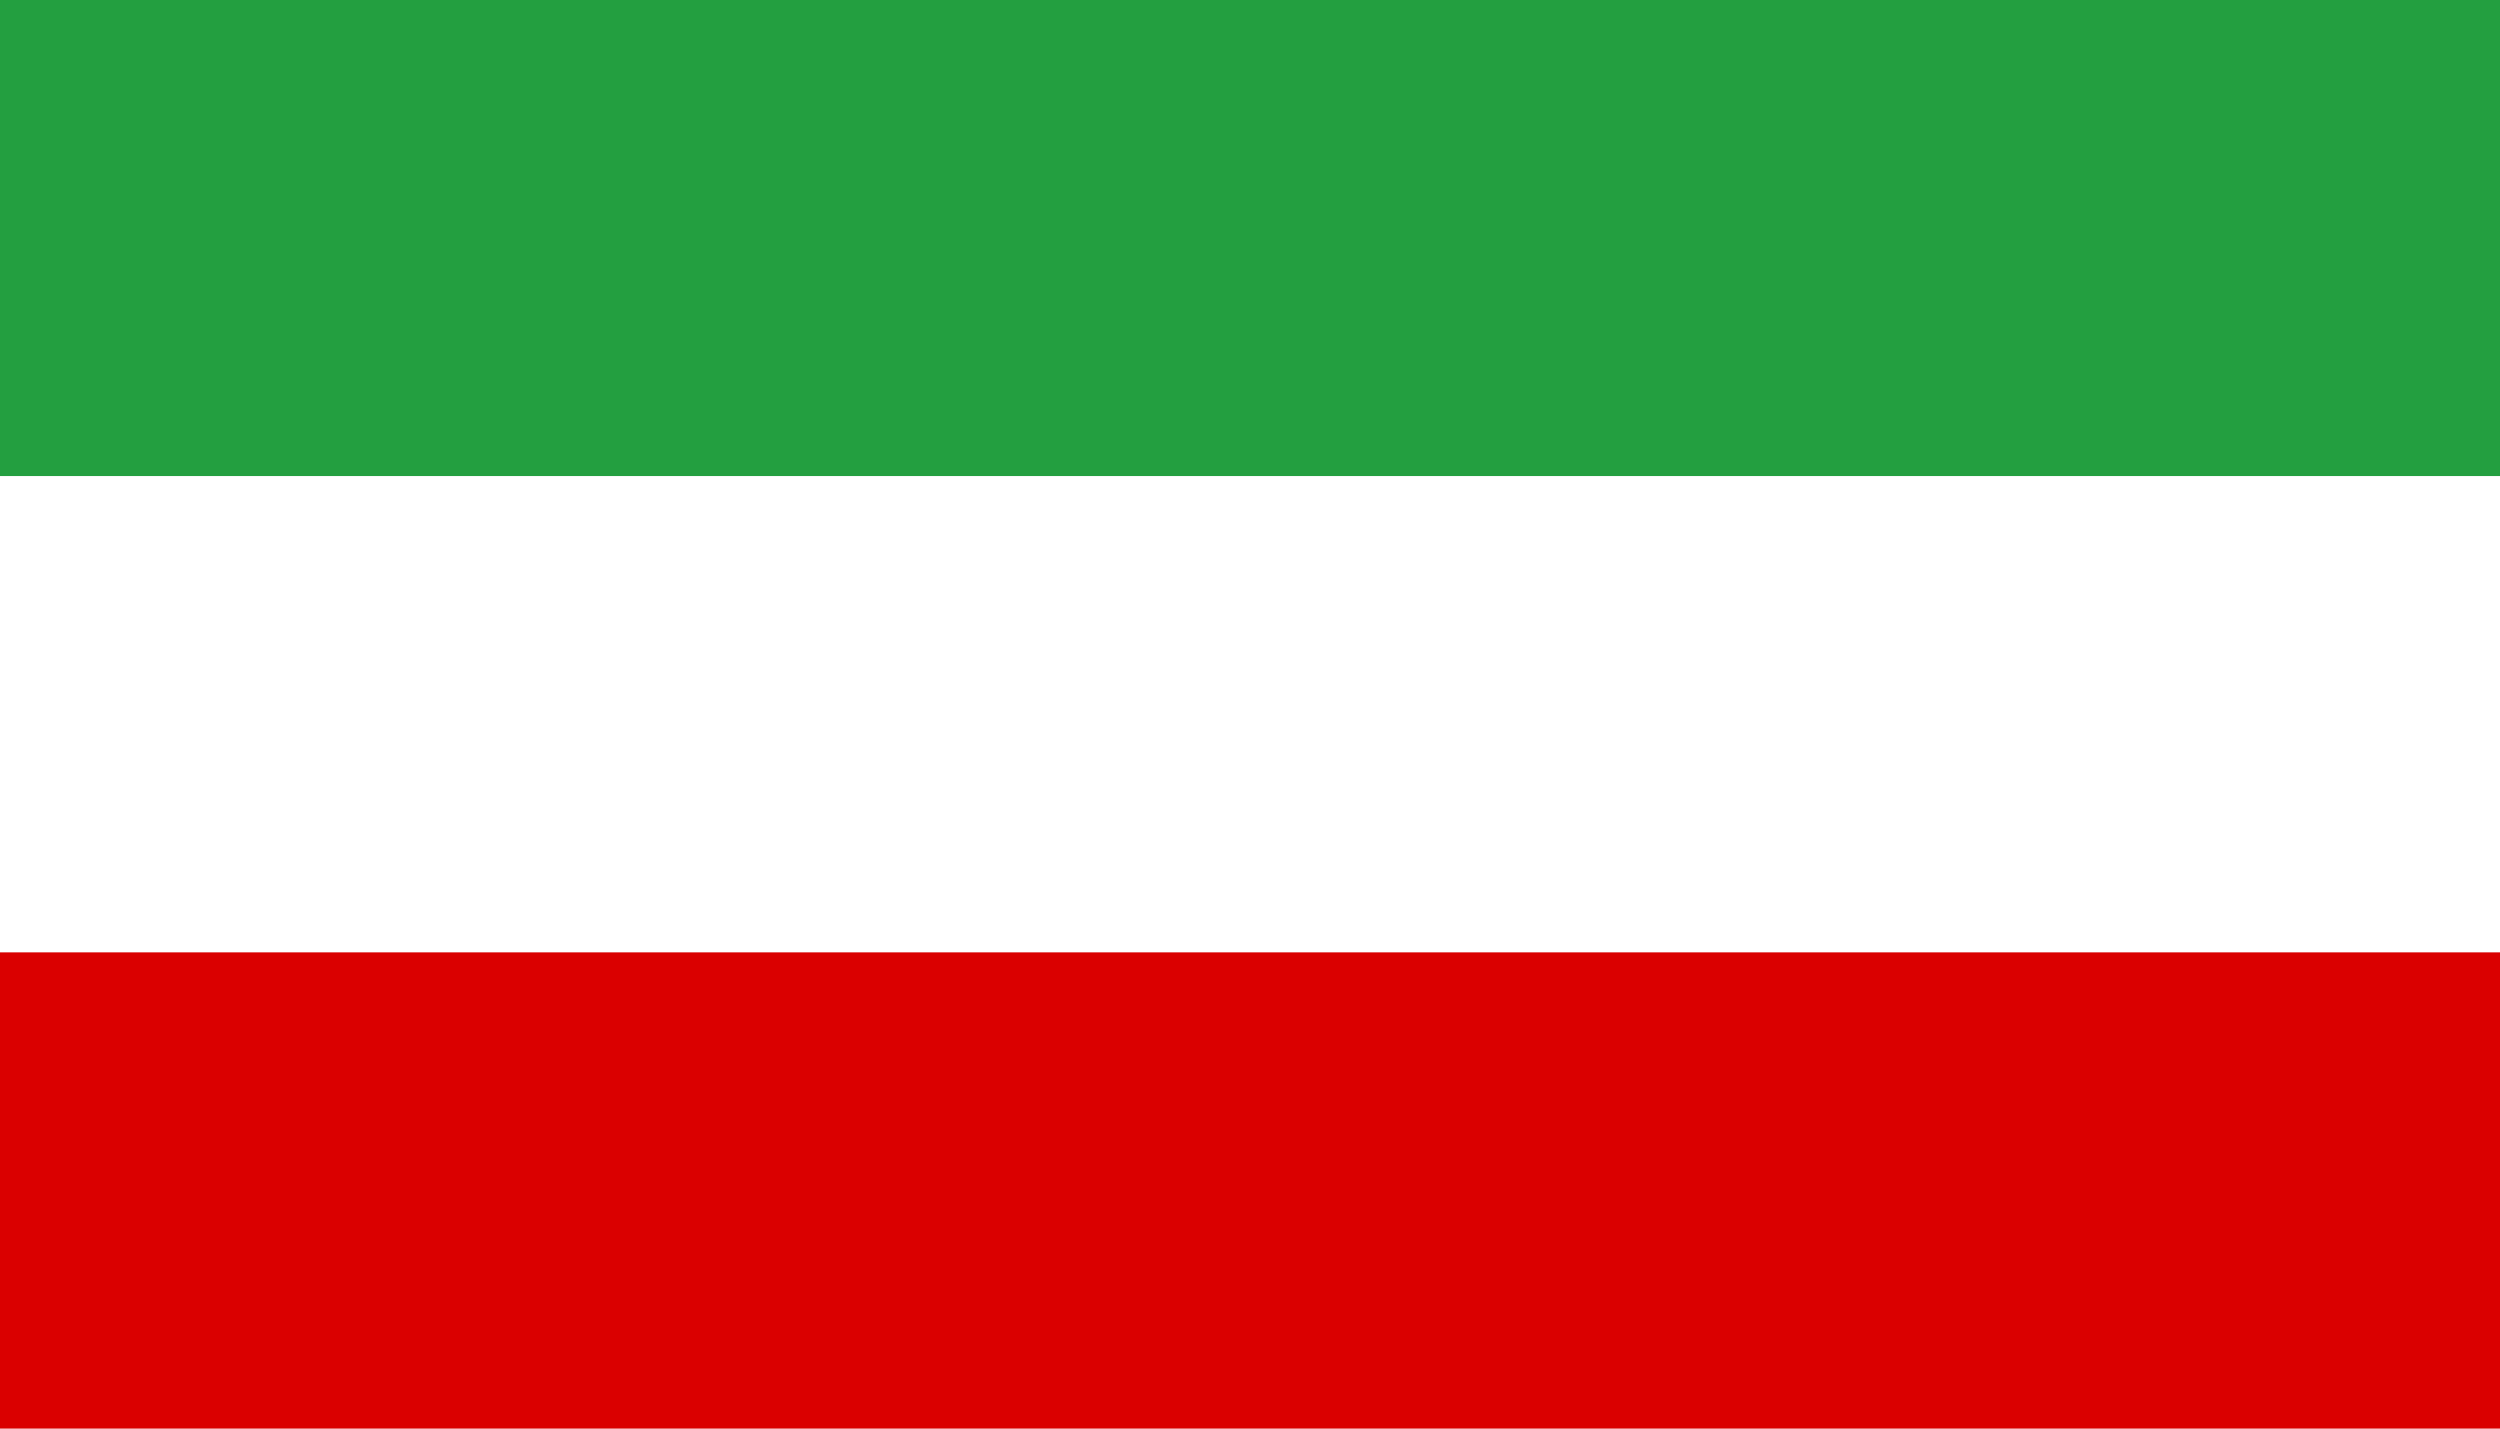
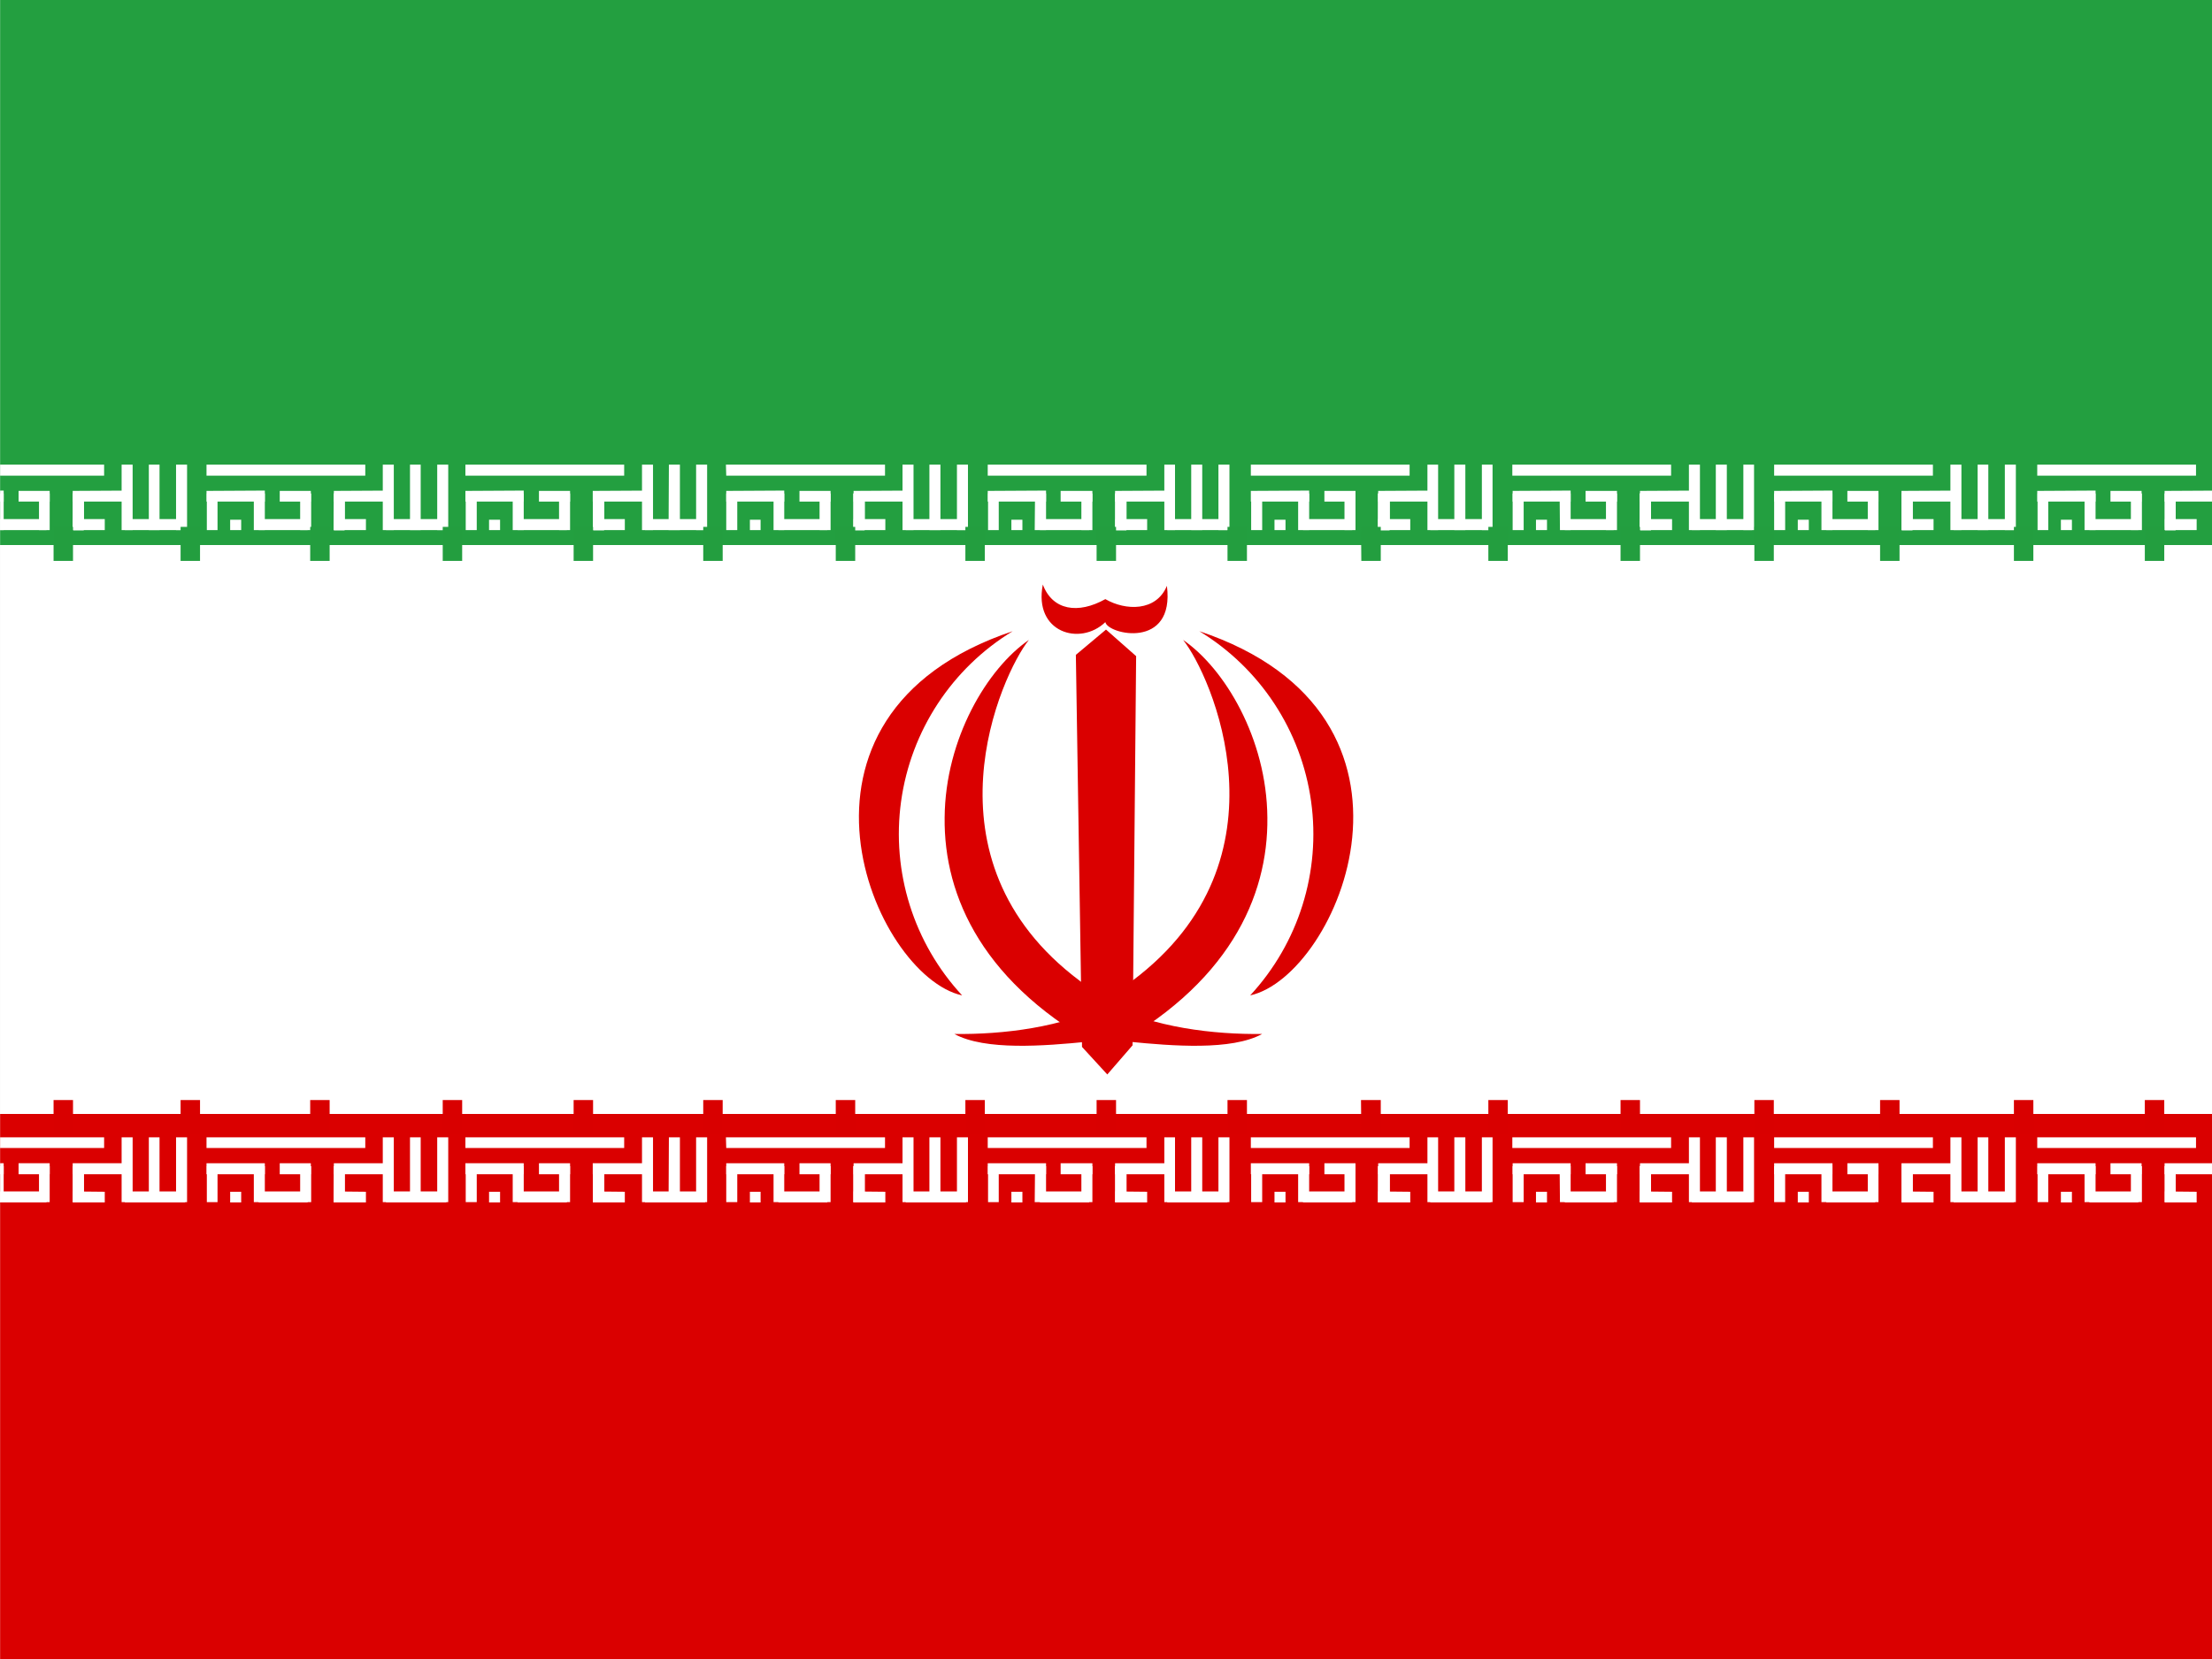
- <svg xmlns="http://www.w3.org/2000/svg" viewBox="0 0 700 400" width="700" height="400">
-   <rect x="0" y="0" width="700" height="133.333" fill="#239F40" />
-   <rect x="0" y="133.333" width="700" height="133.333" fill="#FFFFFF" />
-   <rect x="0" y="266.667" width="700" height="133.333" fill="#DA0000" />
+ <svg xmlns="http://www.w3.org/2000/svg" id="flag-icons-ir" viewBox="0 0 640 480">
+   <defs>
+     <clipPath id="ir-a">
+       <path fill-opacity=".7" d="M-85.3 0h682.7v512H-85.3z" />
+     </clipPath>
+   </defs>
+   <g fill-rule="evenodd" clip-path="url(#ir-a)" transform="translate(80)scale(.9375)">
+     <path fill="#fff" d="M-192 0h896v512h-896z" />
+     <path fill="#da0000" d="M-192 343.8h896V512h-896z" />
+     <g fill="#fff" stroke-width="1pt">
+       <path d="M-21.6 351h49v3.3h-49zm7.3 16.8h3.4v3.3h-3.4zm41.9 0v3.3h-9.8v-3.4zm5.2-16.8h3.4v20h-3.4z" />
+       <path d="M52.4 367.7v3.4H33.8v-3.4zm-34.6-7.9H21v11.3h-3.3z" />
+       <path d="M49.6 351H53v20h-3.4zm-8.4 0h3.3v20h-3.3zm-44.8 8v3.4h-18V359zm39.3 0v3.4h-18V359z" />
+       <path d="M17.8 359.9H21V371h-3.3z" />
+       <path d="M17.8 359.9H21V371h-3.3z" />
+       <path d="M17.8 359.9H21V371h-3.3zm-39.3 0h3.3V371h-3.3zm28.8 0h3.4V371H7.3zm-14.3 0h3.4V371H-7z" />
+       <path d="M9.6 367.7v3.4H-5.5v-3.4zm1-8.7v3.4H1V359z" />
+     </g>
+     <g fill="#fff" stroke-width="1pt">
+       <path d="M-102.2 351h49v3.3h-49zm7.3 16.8h3.4v3.3H-95zm41.9 0v3.3h-9.8v-3.4zm5.2-16.8h3.4v20h-3.4z" />
+       <path d="M-28.2 367.7v3.4h-18.6v-3.4zm-34.6-7.9h3.3v11.3h-3.3z" />
+       <path d="M-31 351h3.4v20H-31zm-8.4 0h3.3v20h-3.3zm-44.8 8v3.4h-18V359zm39.3 0v3.4h-18V359z" />
+       <path d="M-62.8 359.9h3.3V371h-3.3z" />
+       <path d="M-62.8 359.9h3.3V371h-3.3z" />
+       <path d="M-62.8 359.9h3.3V371h-3.3zm-39.3 0h3.3V371h-3.3zm28.8 0h3.3V371h-3.3zm-14.3 0h3.4V371h-3.4z" />
+       <path d="M-71 367.7v3.4h-15v-3.4zm1-8.7v3.4h-9.6V359z" />
+     </g>
+     <g fill="#fff" stroke-width="1pt">
+       <path d="M58.3 351h49v3.3h-49zm7.3 16.8H69v3.3h-3.4zm41.9 0v3.3h-9.8v-3.4zm5.3-16.8h3.4v20h-3.4z" />
+       <path d="M132.3 367.7v3.4h-18.6v-3.4zm-34.6-7.9h3.4v11.3h-3.4z" />
+       <path d="M129.5 351h3.4v20h-3.4zm-8.4 0h3.4v20H121zm-44.8 8v3.4h-18V359zm39.3 0v3.4h-18V359z" />
+       <path d="M97.7 359.9h3.4V371h-3.4z" />
+       <path d="M97.7 359.9h3.4V371h-3.4z" />
+       <path d="M97.7 359.9h3.4V371h-3.4zm-39.3 0h3.4V371h-3.4zm28.8 0h3.4V371h-3.4zm-14.3 0h3.4V371h-3.4z" />
+       <path d="M89.6 367.7v3.4H74.4v-3.4zm1-8.7v3.4H81V359z" />
+     </g>
+     <g fill="#fff" stroke-width="1pt">
+       <path d="M622.7 351h49v3.3h-49zm7.3 16.8h3.4v3.3H630zm41.9 0v3.3H662v-3.4zm5.3-16.8h3.3v20h-3.4z" />
+       <path d="M696.7 367.7v3.4H678v-3.4zm-34.6-7.9h3.4v11.3H662z" />
+       <path d="M694 351h3.3v20h-3.4zm-8.5 0h3.4v20h-3.4zm-44.8 8v3.4h-18V359zm39.3 0v3.4h-18V359z" />
+       <path d="M662 359.9h3.5V371H662z" />
+       <path d="M662 359.9h3.5V371H662z" />
+       <path d="M662 359.9h3.5V371H662zm-39.2 0h3.4V371h-3.4zm28.8 0h3.4V371h-3.4zm-14.3 0h3.4V371h-3.4z" />
+       <path d="M654 367.7v3.4h-15.2v-3.4zm1-8.7v3.4h-9.6V359z" />
+     </g>
+     <g fill="#fff" stroke-width="1pt">
+       <path d="M138.7 351h49.1v3.3h-49zm7.4 16.8h3.3v3.3h-3.3zm41.8 0v3.3h-9.8v-3.4zm5.3-16.8h3.4v20h-3.4z" />
+       <path d="M212.8 367.7v3.4h-18.6v-3.4zm-34.7-7.9h3.4v11.3h-3.4z" />
+       <path d="M210 351h3.4v20H210zm-8.5 0h3.4v20h-3.4zm-44.8 8v3.4h-17.9V359zm39.3 0v3.4h-17.9V359z" />
+       <path d="M178.1 359.9h3.4V371h-3.4z" />
+       <path d="M178.1 359.9h3.4V371h-3.4z" />
+       <path d="M178.1 359.9h3.4V371h-3.4zm-39.3 0h3.4V371h-3.4zm28.8 0h3.4V371h-3.4zm-14.2 0h3.3V371h-3.3z" />
+       <path d="M170 367.7v3.4h-15.1v-3.4zm1-8.7v3.4h-9.6V359z" />
+     </g>
+     <g fill="#fff" stroke-width="1pt">
+       <path d="M219.5 351h49v3.3h-49zm7.3 16.8h3.4v3.3h-3.4zm41.9 0v3.3h-9.8v-3.4zM274 351h3.3v20H274z" />
+       <path d="M293.5 367.7v3.4h-18.6v-3.4zm-34.6-7.9h3.4v11.3h-3.4z" />
+       <path d="M290.7 351h3.4v20h-3.4zm-8.4 0h3.4v20h-3.4zm-44.8 8v3.4h-18V359zm39.3 0v3.4h-18V359z" />
+       <path d="M258.9 359.9h3.4V371h-3.4z" />
+       <path d="M258.9 359.9h3.4V371h-3.4z" />
+       <path d="M258.9 359.9h3.4V371h-3.4zm-39.3 0h3.3V371h-3.3zm28.8 0h3.4V371h-3.4zm-14.3 0h3.4V371H234z" />
+       <path d="M250.8 367.7v3.4h-15.2v-3.4zm1-8.7v3.4H242V359z" />
+     </g>
+     <path fill="#239f40" d="M-192 0h896v168.2h-896z" />
+     <g fill="#fff" stroke-width="1pt">
+       <path d="M300.7 351h49v3.3h-49zm7.3 16.8h3.4v3.3H308zm41.9 0v3.3H340v-3.4zm5.3-16.8h3.3v20h-3.3z" />
+       <path d="M374.7 367.7v3.4h-18.6v-3.4zm-34.6-7.9h3.4v11.3H340z" />
+       <path d="M372 351h3.3v20H372zm-8.5 0h3.4v20h-3.4zm-44.8 8v3.4h-18V359zm39.3 0v3.4h-18V359z" />
+       <path d="M340 359.9h3.5V371H340z" />
+       <path d="M340 359.9h3.5V371H340z" />
+       <path d="M340 359.9h3.5V371H340zm-39.2 0h3.4V371h-3.4zm28.8 0h3.4V371h-3.4zm-14.3 0h3.4V371h-3.4z" />
+       <path d="M332 367.7v3.4h-15.2v-3.4zm1-8.7v3.4h-9.6V359z" />
+     </g>
+     <g fill="#fff" stroke-width="1pt">
+       <path d="M381.4 351h49v3.3h-49zm7.3 16.8h3.4v3.3h-3.4zm42 0v3.3h-9.9v-3.4zm5.2-16.8h3.4v20h-3.4z" />
+       <path d="M455.4 367.7v3.4h-18.6v-3.4zm-34.6-7.9h3.4v11.3h-3.4z" />
+       <path d="M452.7 351h3.3v20h-3.3zm-8.5 0h3.4v20h-3.4zm-44.8 8v3.4h-17.9V359zm39.3 0v3.4h-17.9V359z" />
+       <path d="M420.8 359.9h3.4V371h-3.4z" />
+       <path d="M420.8 359.9h3.4V371h-3.4z" />
+       <path d="M420.8 359.9h3.4V371h-3.4zm-39.3 0h3.4V371h-3.4zm28.8 0h3.4V371h-3.4zm-14.3 0h3.4V371h-3.3z" />
+       <path d="M412.7 367.7v3.4h-15.1v-3.4zm1-8.7v3.4H404V359z" />
+     </g>
+     <g fill="#fff" stroke-width="1pt">
+       <path d="M462.2 351h49v3.3h-49zm7.3 16.8h3.4v3.3h-3.4zm41.9 0v3.3h-9.8v-3.4zm5.2-16.8h3.4v20h-3.4z" />
+       <path d="M536.2 367.7v3.4h-18.6v-3.4zm-34.7-7.9h3.4v11.3h-3.4z" />
+       <path d="M533.4 351h3.4v20h-3.4zm-8.4 0h3.3v20H525zm-44.8 8v3.4h-18V359zm39.3 0v3.4h-18V359z" />
+       <path d="M501.6 359.9h3.3V371h-3.3z" />
+       <path d="M501.6 359.9h3.3V371h-3.3z" />
+       <path d="M501.6 359.9h3.3V371h-3.3zm-39.4 0h3.4V371h-3.4zm28.9 0h3.3V371h-3.3zm-14.3 0h3.4V371h-3.4z" />
+       <path d="M493.4 367.7v3.4h-15.1v-3.4zm1-8.7v3.4h-9.6V359z" />
+     </g>
+     <g fill="#fff" stroke-width="1pt">
+       <path d="M543.4 351h49v3.3h-49zm7.3 16.8h3.4v3.3h-3.4zm41.9 0v3.3h-9.8v-3.4zm5.2-16.8h3.4v20h-3.4z" />
+       <path d="M617.4 367.7v3.4h-18.6v-3.4zm-34.6-7.9h3.3v11.3h-3.3z" />
+       <path d="M614.6 351h3.4v20h-3.4zm-8.4 0h3.3v20h-3.3zm-44.8 8v3.4h-18V359zm39.3 0v3.4h-18V359z" />
+       <path d="M582.8 359.9h3.3V371h-3.3z" />
+       <path d="M582.8 359.9h3.3V371h-3.3z" />
+       <path d="M582.8 359.9h3.3V371h-3.3zm-39.3 0h3.3V371h-3.3zm28.8 0h3.4V371h-3.4zm-14.3 0h3.4V371H558z" />
+       <path d="M574.6 367.7v3.4h-15.1v-3.4zm1-8.7v3.4H566V359z" />
+     </g>
+     <g fill="#fff" stroke-width="1pt">
+       <path d="M-183.8 351h49v3.3h-49zm7.3 16.8h3.4v3.3h-3.4zm42 0v3.3h-9.9v-3.4zm5.2-16.8h3.4v20h-3.4z" />
+       <path d="M-109.8 367.7v3.4h-18.6v-3.4zm-34.6-7.9h3.4v11.3h-3.4z" />
+       <path d="M-112.5 351h3.3v20h-3.3zm-8.5 0h3.4v20h-3.4zm-44.8 8v3.4h-17.9V359zm39.3 0v3.4h-17.9V359z" />
+       <path d="M-144.4 359.9h3.4V371h-3.4z" />
+       <path d="M-144.4 359.9h3.4V371h-3.4z" />
+       <path d="M-144.4 359.9h3.4V371h-3.4zm-39.3 0h3.4V371h-3.4zm28.8 0h3.4V371h-3.4zm-14.3 0h3.4V371h-3.4z" />
+       <path d="M-152.5 367.7v3.4h-15.2v-3.4zm1-8.7v3.4h-9.6V359z" />
+     </g>
+     <g fill="#fff" stroke-width="1pt">
+       <path d="M-21.6 143.4h49v3.4h-49zm7.3 17h3.4v3.2h-3.4zm41.9-.2v3.4h-9.8v-3.4zm5.2-16.8h3.4v20.2h-3.4z" />
+       <path d="M52.4 160.2v3.4H33.8v-3.4zm-34.6-7.9H21v11.3h-3.3z" />
+       <path d="M49.6 143.4H53v20.2h-3.4zm-8.4 0h3.3v20.2h-3.3zm-44.8 8v3.4h-18v-3.3zm39.3 0v3.4h-18v-3.3z" />
+       <path d="M17.8 152.3H21v11.3h-3.3z" />
+       <path d="M17.8 152.3H21v11.3h-3.3z" />
+       <path d="M17.8 152.3H21v11.3h-3.3zm-39.3 0h3.3v11.3h-3.3zm28.8 0h3.4v11.3H7.3zm-14.3 0h3.4v11.3H-7z" />
+       <path d="M9.6 160.2v3.4H-5.5v-3.4zm1-8.7v3.3H1v-3.3z" />
+     </g>
+     <g fill="#fff" stroke-width="1pt">
+       <path d="M-102.2 143.4h49v3.4h-49zm7.3 17h3.4v3.2H-95zm41.9-.2v3.4h-9.8v-3.4zm5.2-16.8h3.4v20.2h-3.4z" />
+       <path d="M-28.2 160.2v3.4h-18.6v-3.4zm-34.6-7.9h3.3v11.3h-3.3z" />
+       <path d="M-31 143.4h3.4v20.2H-31zm-8.4 0h3.3v20.2h-3.3zm-44.8 8v3.4h-18v-3.3zm39.3 0v3.4h-18v-3.3z" />
+       <path d="M-62.8 152.3h3.3v11.3h-3.3z" />
+       <path d="M-62.8 152.3h3.3v11.3h-3.3z" />
+       <path d="M-62.8 152.3h3.3v11.3h-3.3zm-39.3 0h3.3v11.3h-3.3zm28.8 0h3.3v11.3h-3.3zm-14.3 0h3.4v11.3h-3.4z" />
+       <path d="M-71 160.2v3.4h-15v-3.4zm1-8.7v3.3h-9.6v-3.3z" />
+     </g>
+     <g fill="#fff" stroke-width="1pt">
+       <path d="M58.3 143.4h49v3.4h-49zm7.3 17H69v3.2h-3.4zm41.9-.2v3.4h-9.8v-3.4zm5.3-16.8h3.4v20.2h-3.4z" />
+       <path d="M132.3 160.2v3.4h-18.6v-3.4zm-34.6-7.9h3.4v11.3h-3.4z" />
+       <path d="M129.5 143.4h3.4v20.2h-3.4zm-8.4 0h3.4v20.2H121zm-44.8 8v3.4h-18v-3.3zm39.3 0v3.4h-18v-3.3z" />
+       <path d="M97.7 152.3h3.4v11.3h-3.4z" />
+       <path d="M97.7 152.3h3.4v11.3h-3.4z" />
+       <path d="M97.7 152.3h3.4v11.3h-3.4zm-39.3 0h3.4v11.3h-3.4zm28.8 0h3.4v11.3h-3.4zm-14.3 0h3.4v11.3h-3.4z" />
+       <path d="M89.6 160.2v3.4H74.4v-3.4zm1-8.7v3.3H81v-3.3z" />
+     </g>
+     <g fill="#fff" stroke-width="1pt">
+       <path d="M622.7 143.4h49v3.4h-49zm7.3 17h3.4v3.2H630zm41.9-.2v3.4H662v-3.4zm5.3-16.8h3.3v20.2h-3.4z" />
+       <path d="M696.7 160.2v3.4H678v-3.4zm-34.6-7.9h3.4v11.3H662z" />
+       <path d="M694 143.4h3.3v20.2h-3.4zm-8.5 0h3.4v20.2h-3.4zm-44.8 8v3.4h-18v-3.3zm39.3 0v3.4h-18v-3.3z" />
+       <path d="M662 152.3h3.5v11.3H662z" />
+       <path d="M662 152.3h3.5v11.3H662z" />
+       <path d="M662 152.3h3.5v11.3H662zm-39.2 0h3.4v11.3h-3.4zm28.8 0h3.4v11.3h-3.4zm-14.3 0h3.4v11.3h-3.4z" />
+       <path d="M654 160.2v3.4h-15.2v-3.4zm1-8.7v3.3h-9.6v-3.3z" />
+     </g>
+     <g fill="#fff" stroke-width="1pt">
+       <path d="M138.7 143.4h49.1v3.4h-49zm7.4 17h3.3v3.2h-3.3zm41.8-.2v3.4h-9.8v-3.4zm5.3-16.8h3.4v20.2h-3.4z" />
+       <path d="M212.8 160.2v3.4h-18.6v-3.4zm-34.7-7.9h3.4v11.3h-3.4z" />
+       <path d="M210 143.4h3.4v20.2H210zm-8.5 0h3.4v20.2h-3.4zm-44.8 8v3.4h-17.9v-3.3zm39.3 0v3.4h-17.9v-3.3z" />
+       <path d="M178.1 152.3h3.4v11.3h-3.4z" />
+       <path d="M178.1 152.3h3.4v11.3h-3.4z" />
+       <path d="M178.1 152.3h3.4v11.3h-3.4zm-39.3 0h3.4v11.3h-3.4zm28.8 0h3.4v11.3h-3.4zm-14.2 0h3.3v11.3h-3.3z" />
+       <path d="M170 160.2v3.4h-15.1v-3.4zm1-8.7v3.3h-9.6v-3.3z" />
+     </g>
+     <g fill="#fff" stroke-width="1pt">
+       <path d="M219.5 143.4h49v3.4h-49zm7.3 17h3.4v3.2h-3.4zm41.9-.2v3.4h-9.8v-3.4zm5.3-16.8h3.3v20.2H274z" />
+       <path d="M293.5 160.2v3.4h-18.6v-3.4zm-34.6-7.9h3.4v11.3h-3.4z" />
+       <path d="M290.7 143.4h3.4v20.2h-3.4zm-8.4 0h3.4v20.2h-3.4zm-44.8 8v3.4h-18v-3.3zm39.3 0v3.4h-18v-3.3z" />
+       <path d="M258.9 152.3h3.4v11.3h-3.4z" />
+       <path d="M258.9 152.3h3.4v11.3h-3.4z" />
+       <path d="M258.9 152.3h3.4v11.3h-3.4zm-39.3 0h3.3v11.3h-3.3zm28.8 0h3.4v11.3h-3.4zm-14.3 0h3.4v11.3H234z" />
+       <path d="M250.8 160.2v3.4h-15.2v-3.4zm1-8.7v3.3H242v-3.3z" />
+     </g>
+     <g fill="#fff" stroke-width="1pt">
+       <path d="M300.7 143.4h49v3.4h-49zm7.3 17h3.4v3.2H308zm41.9-.2v3.4H340v-3.4zm5.3-16.8h3.3v20.2h-3.3z" />
+       <path d="M374.7 160.2v3.4h-18.6v-3.4zm-34.6-7.9h3.4v11.3H340z" />
+       <path d="M372 143.4h3.3v20.2H372zm-8.5 0h3.4v20.2h-3.4zm-44.8 8v3.4h-18v-3.3zm39.3 0v3.4h-18v-3.3z" />
+       <path d="M340 152.3h3.5v11.3H340z" />
+       <path d="M340 152.3h3.5v11.3H340z" />
+       <path d="M340 152.3h3.5v11.3H340zm-39.2 0h3.4v11.3h-3.4zm28.8 0h3.4v11.3h-3.4zm-14.3 0h3.4v11.3h-3.4z" />
+       <path d="M332 160.2v3.4h-15.2v-3.4zm1-8.7v3.3h-9.6v-3.3z" />
+     </g>
+     <g fill="#fff" stroke-width="1pt">
+       <path d="M381.4 143.4h49v3.4h-49zm7.3 17h3.4v3.2h-3.4zm42-.2v3.4h-9.9v-3.4zm5.2-16.8h3.4v20.2h-3.4z" />
+       <path d="M455.4 160.2v3.4h-18.6v-3.4zm-34.6-7.9h3.4v11.3h-3.4z" />
+       <path d="M452.7 143.4h3.3v20.2h-3.3zm-8.5 0h3.4v20.2h-3.4zm-44.8 8v3.4h-17.9v-3.3zm39.3 0v3.4h-17.9v-3.3z" />
+       <path d="M420.8 152.3h3.4v11.3h-3.4z" />
+       <path d="M420.8 152.3h3.4v11.3h-3.4z" />
+       <path d="M420.8 152.3h3.4v11.3h-3.4zm-39.3 0h3.4v11.3h-3.4zm28.8 0h3.4v11.3h-3.4zm-14.3 0h3.4v11.3h-3.3z" />
+       <path d="M412.7 160.2v3.4h-15.1v-3.4zm1-8.7v3.3H404v-3.3z" />
+     </g>
+     <g fill="#fff" stroke-width="1pt">
+       <path d="M462.2 143.4h49v3.4h-49zm7.3 17h3.4v3.2h-3.4zm41.9-.2v3.4h-9.8v-3.4zm5.2-16.8h3.4v20.2h-3.4z" />
+       <path d="M536.2 160.2v3.4h-18.6v-3.4zm-34.7-7.9h3.4v11.3h-3.4z" />
+       <path d="M533.4 143.4h3.4v20.2h-3.4zm-8.4 0h3.3v20.2H525zm-44.8 8v3.4h-18v-3.3zm39.3 0v3.4h-18v-3.3z" />
+       <path d="M501.6 152.3h3.3v11.3h-3.3z" />
+       <path d="M501.6 152.3h3.3v11.3h-3.3z" />
+       <path d="M501.6 152.3h3.3v11.3h-3.3zm-39.4 0h3.4v11.3h-3.4zm28.9 0h3.3v11.3h-3.3zm-14.3 0h3.4v11.3h-3.4z" />
+       <path d="M493.4 160.2v3.4h-15.1v-3.4zm1-8.7v3.3h-9.6v-3.3z" />
+     </g>
+     <g fill="#fff" stroke-width="1pt">
+       <path d="M543.4 143.4h49v3.4h-49zm7.3 17h3.4v3.2h-3.4zm41.9-.2v3.4h-9.8v-3.4zm5.2-16.8h3.4v20.2h-3.4z" />
+       <path d="M617.4 160.2v3.4h-18.6v-3.4zm-34.6-7.9h3.3v11.3h-3.3z" />
+       <path d="M614.6 143.4h3.4v20.2h-3.4zm-8.4 0h3.3v20.2h-3.3zm-44.8 8v3.4h-18v-3.3zm39.3 0v3.4h-18v-3.3z" />
+       <path d="M582.8 152.3h3.3v11.3h-3.3z" />
+       <path d="M582.8 152.3h3.3v11.3h-3.3z" />
+       <path d="M582.8 152.3h3.3v11.3h-3.3zm-39.3 0h3.3v11.3h-3.3zm28.8 0h3.4v11.3h-3.4zm-14.3 0h3.4v11.3H558z" />
+       <path d="M574.6 160.2v3.4h-15.1v-3.4zm1-8.7v3.3H566v-3.3z" />
+     </g>
+     <g fill="#fff" stroke-width="1pt">
+       <path d="M-183.8 143.4h49v3.4h-49zm7.3 17h3.4v3.2h-3.4zm42-.2v3.4h-9.9v-3.4zm5.2-16.8h3.4v20.2h-3.4z" />
+       <path d="M-109.8 160.2v3.4h-18.6v-3.4zm-34.6-7.9h3.4v11.3h-3.4z" />
+       <path d="M-112.5 143.4h3.3v20.2h-3.3zm-8.5 0h3.4v20.2h-3.4zm-44.8 8v3.4h-17.9v-3.3zm39.3 0v3.4h-17.9v-3.3z" />
+       <path d="M-144.4 152.3h3.4v11.3h-3.4z" />
+       <path d="M-144.4 152.3h3.4v11.3h-3.4z" />
+       <path d="M-144.4 152.3h3.4v11.3h-3.4zm-39.3 0h3.4v11.3h-3.4zm28.8 0h3.4v11.3h-3.4zm-14.3 0h3.4v11.3h-3.4z" />
+       <path d="M-152.5 160.2v3.4h-15.2v-3.4zm1-8.7v3.3h-9.6v-3.3z" />
+     </g>
+     <path fill="#d90000" d="M-68.8 339.5h6V350h-6zm160.5 0h6V350h-6zm-283.7 0h6V350h-6zm81.5 0h6V350h-6zm80.9 0h6V350h-6zm40 0h6V350h-6zm40.9 0h6V350h-6zm80.4 0h6V350h-6zm203 0h6.1V350h-6zm-162.1 0h6V350h-6zm40 0h6V350h-6zm40.5 0h6V350h-6zm40.4 0h6V350h-6zm323.2 0h6V350h-6zm-242.7 0h6V350h-6zm40.8 0h6V350h-6zm41.3 0h6V350h-6zm38.8 0h6V350h-6zm41.3 0h6V350h-6zm40.4 0h6V350h-6zm119.7 0h6V350h-6zm-38.8 0h6V350h-6zm-808.9 0h6V350h-6z" />
+     <path fill="#239e3f" d="M-68.8 162.6h6v10.5h-6zm160.5 0h6v10.5h-6zm-283.7 0h6v10.5h-6zm81.5 0h6v10.5h-6zm80.9 0h6v10.5h-6zm40 0h6v10.5h-6zm40.9 0h6v10.5h-6zm80.4 0h6v10.5h-6zm203 0h6.1v10.5h-6zm-162.1 0h6v10.5h-6zm40 0h6v10.5h-6zm40.5 0h6v10.5h-6zm40.4 0h6v10.5h-6zm323.2 0h6v10.5h-6zm-242.7 0h6v10.5h-6zm40.8 0h6v10.5h-6zm41.3 0h6v10.5h-6zm38.8 0h6v10.5h-6zm41.3 0h6v10.5h-6zm40.4 0h6v10.5h-6zm119.7 0h6v10.5h-6zm-38.8 0h6v10.5h-6zm-808.9 0h6v10.5h-6z" />
+     <g fill="#da0000">
+       <path d="M279.8 197.5c8.4 10.4 34.5 67.6-15.7 105.2-23.7 17.8-9 18.6-8.3 21.6 38-20.1 50.3-47.5 50-72-.2-24.4-13.2-46-26-54.8" />
+       <path d="M284.8 194.8a73.3 73.3 0 0 1 15.7 112.4c27.2-6 62-86.4-15.7-112.4m-57.6 0a73.3 73.3 0 0 0-15.6 112.4c-27.3-6-62-86.4 15.6-112.4" />
+       <path d="M232.2 197.5c-8.4 10.4-34.5 67.6 15.7 105.2 23.6 17.8 9 18.6 8.3 21.6-38-20.1-50.3-47.5-50-72 .2-24.4 13.2-46 26-54.8" />
+       <path d="M304.2 319.1c-14.9.2-33.6-2-47.5-9.3 2.3 4.5 4.2 7.3 6.5 11.7 13.2 1.3 31.5 2.8 41-2.4m-95 0c14.9.2 33.6-2 47.5-9.3-2.3 4.5-4.2 7.3-6.5 11.7-13.2 1.3-31.5 2.8-41-2.4m27.3-138.7c3 8 10.9 9.2 19.3 4.5 6.2 3.6 15.7 3.9 19-4.1 2.5 19.8-18.3 15-19 11.2-7.8 7.5-22.2 3.2-19.3-11.6" />
+       <path d="m256.4 331.6 7.8-9 1.1-120.1-9.3-8.2-9.3 7.8 1.9 121z" />
+     </g>
+   </g>
</svg>
